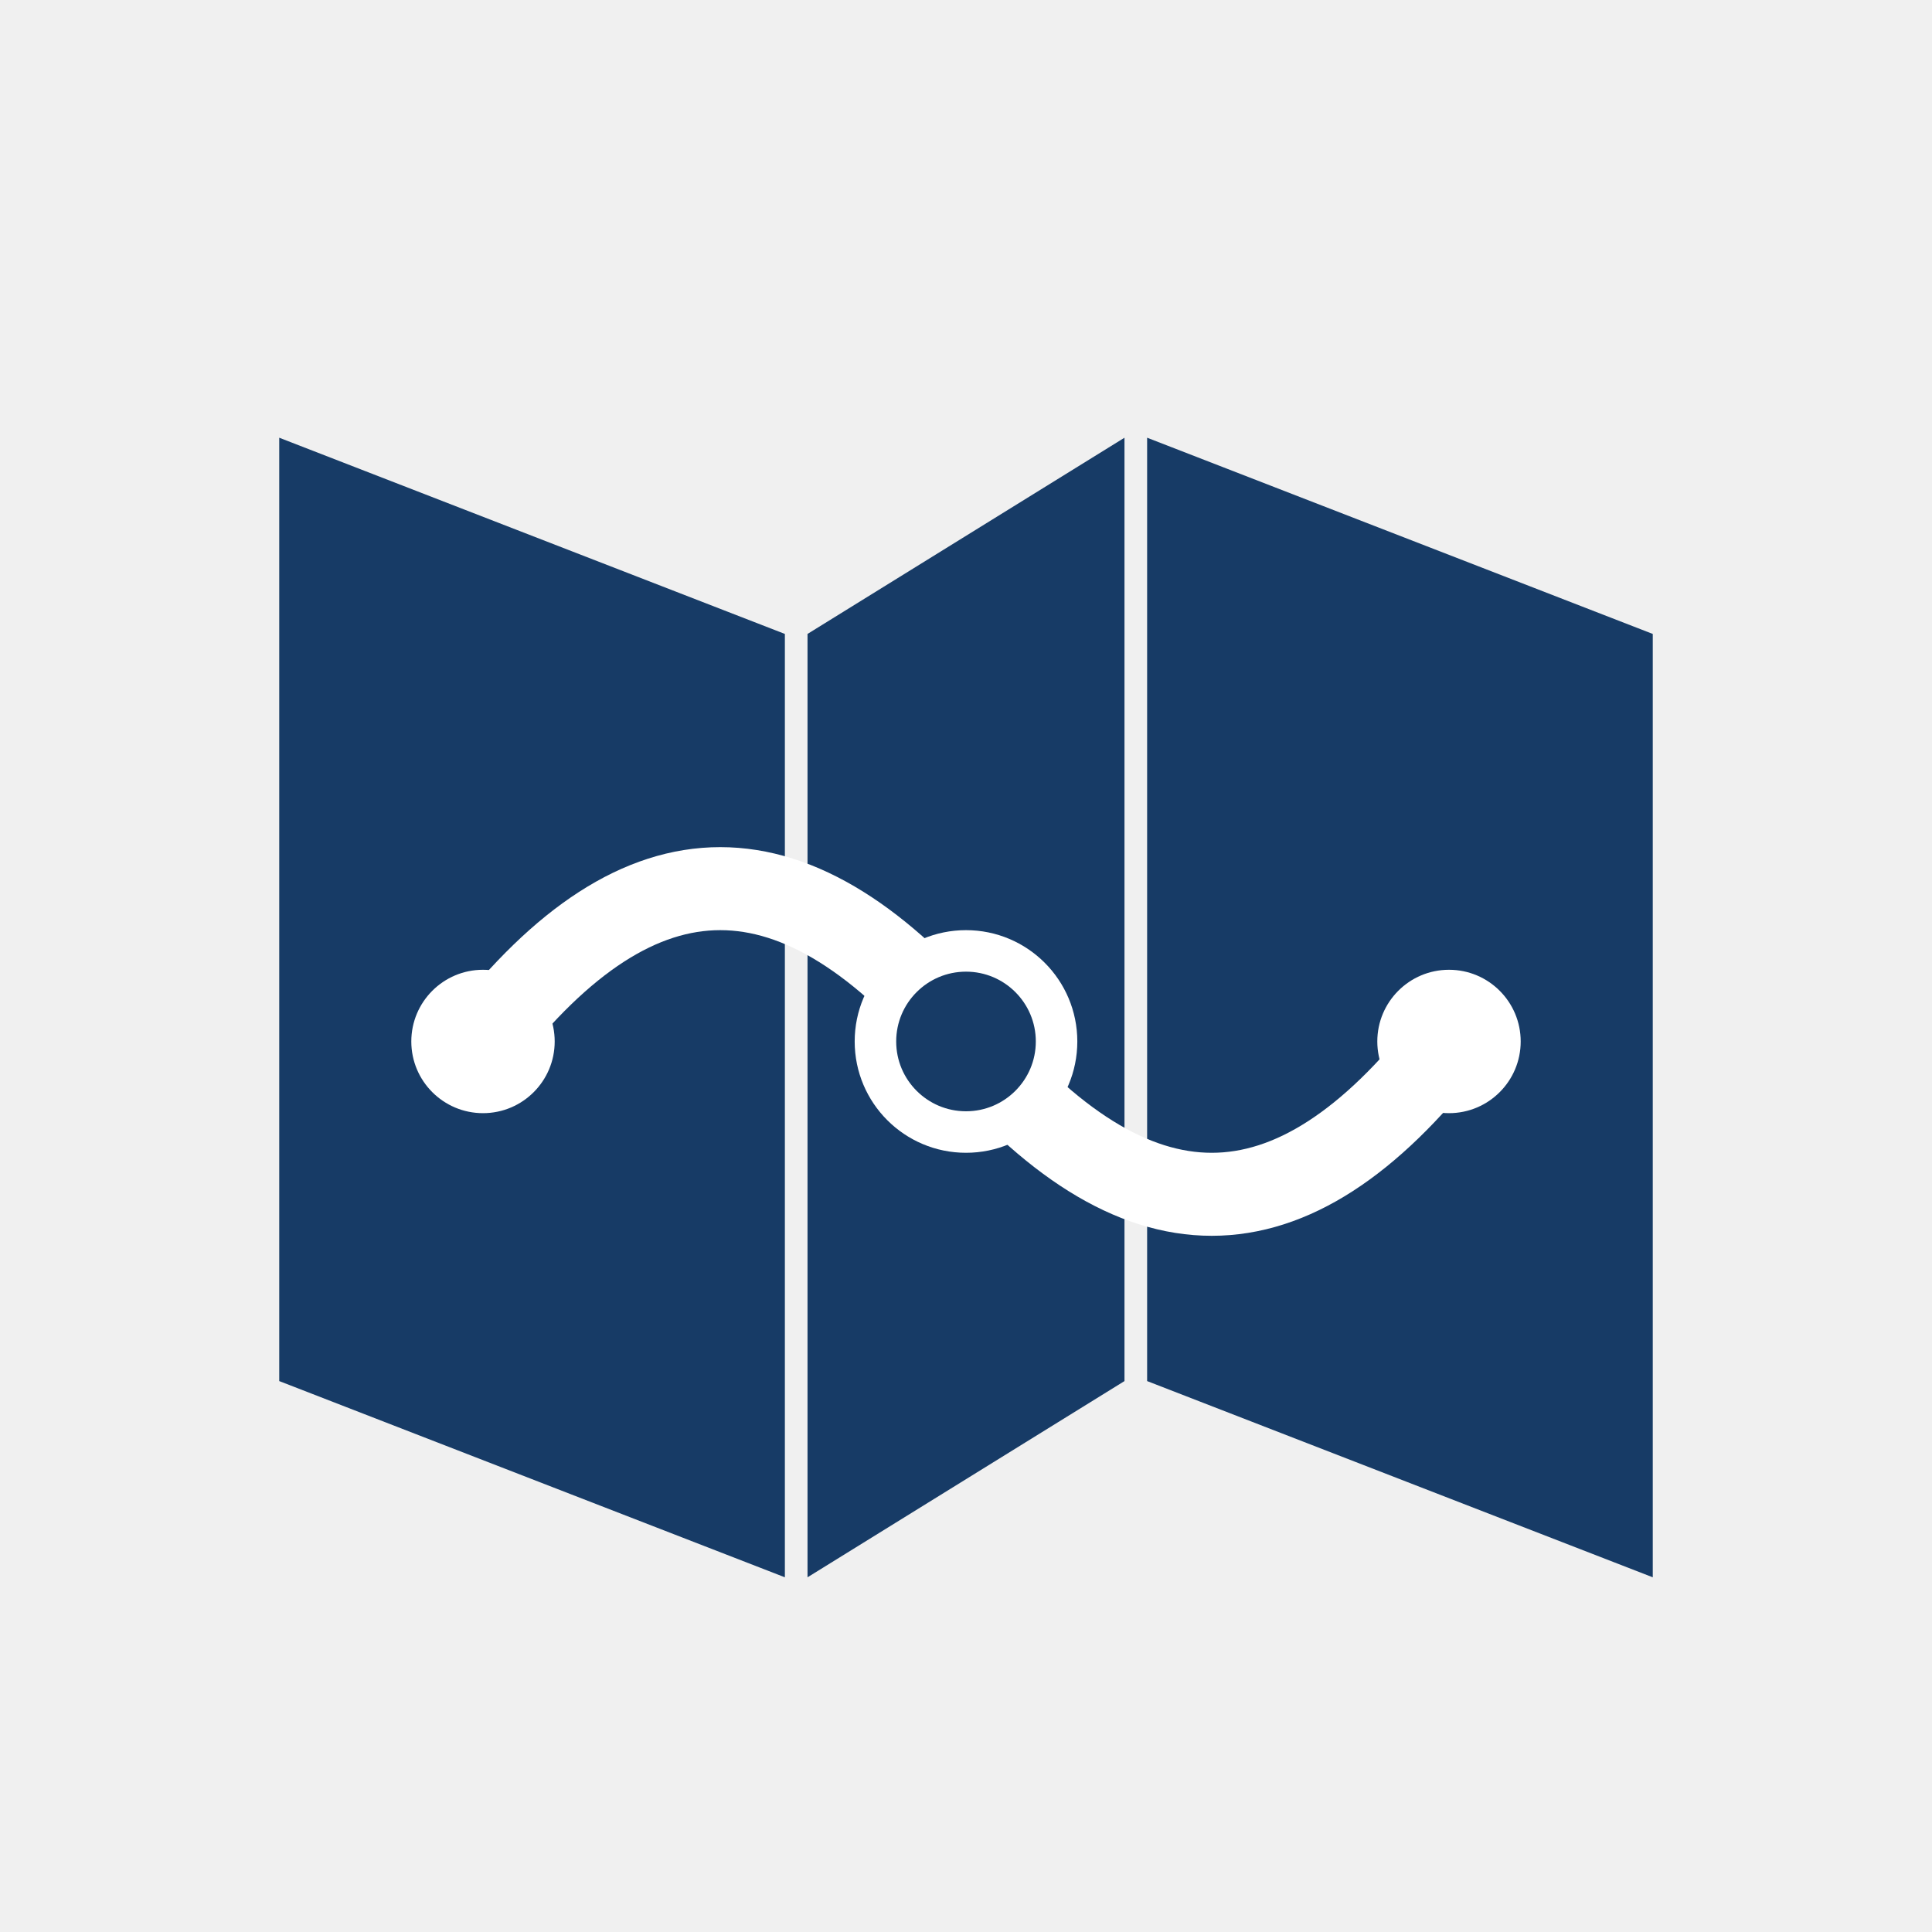
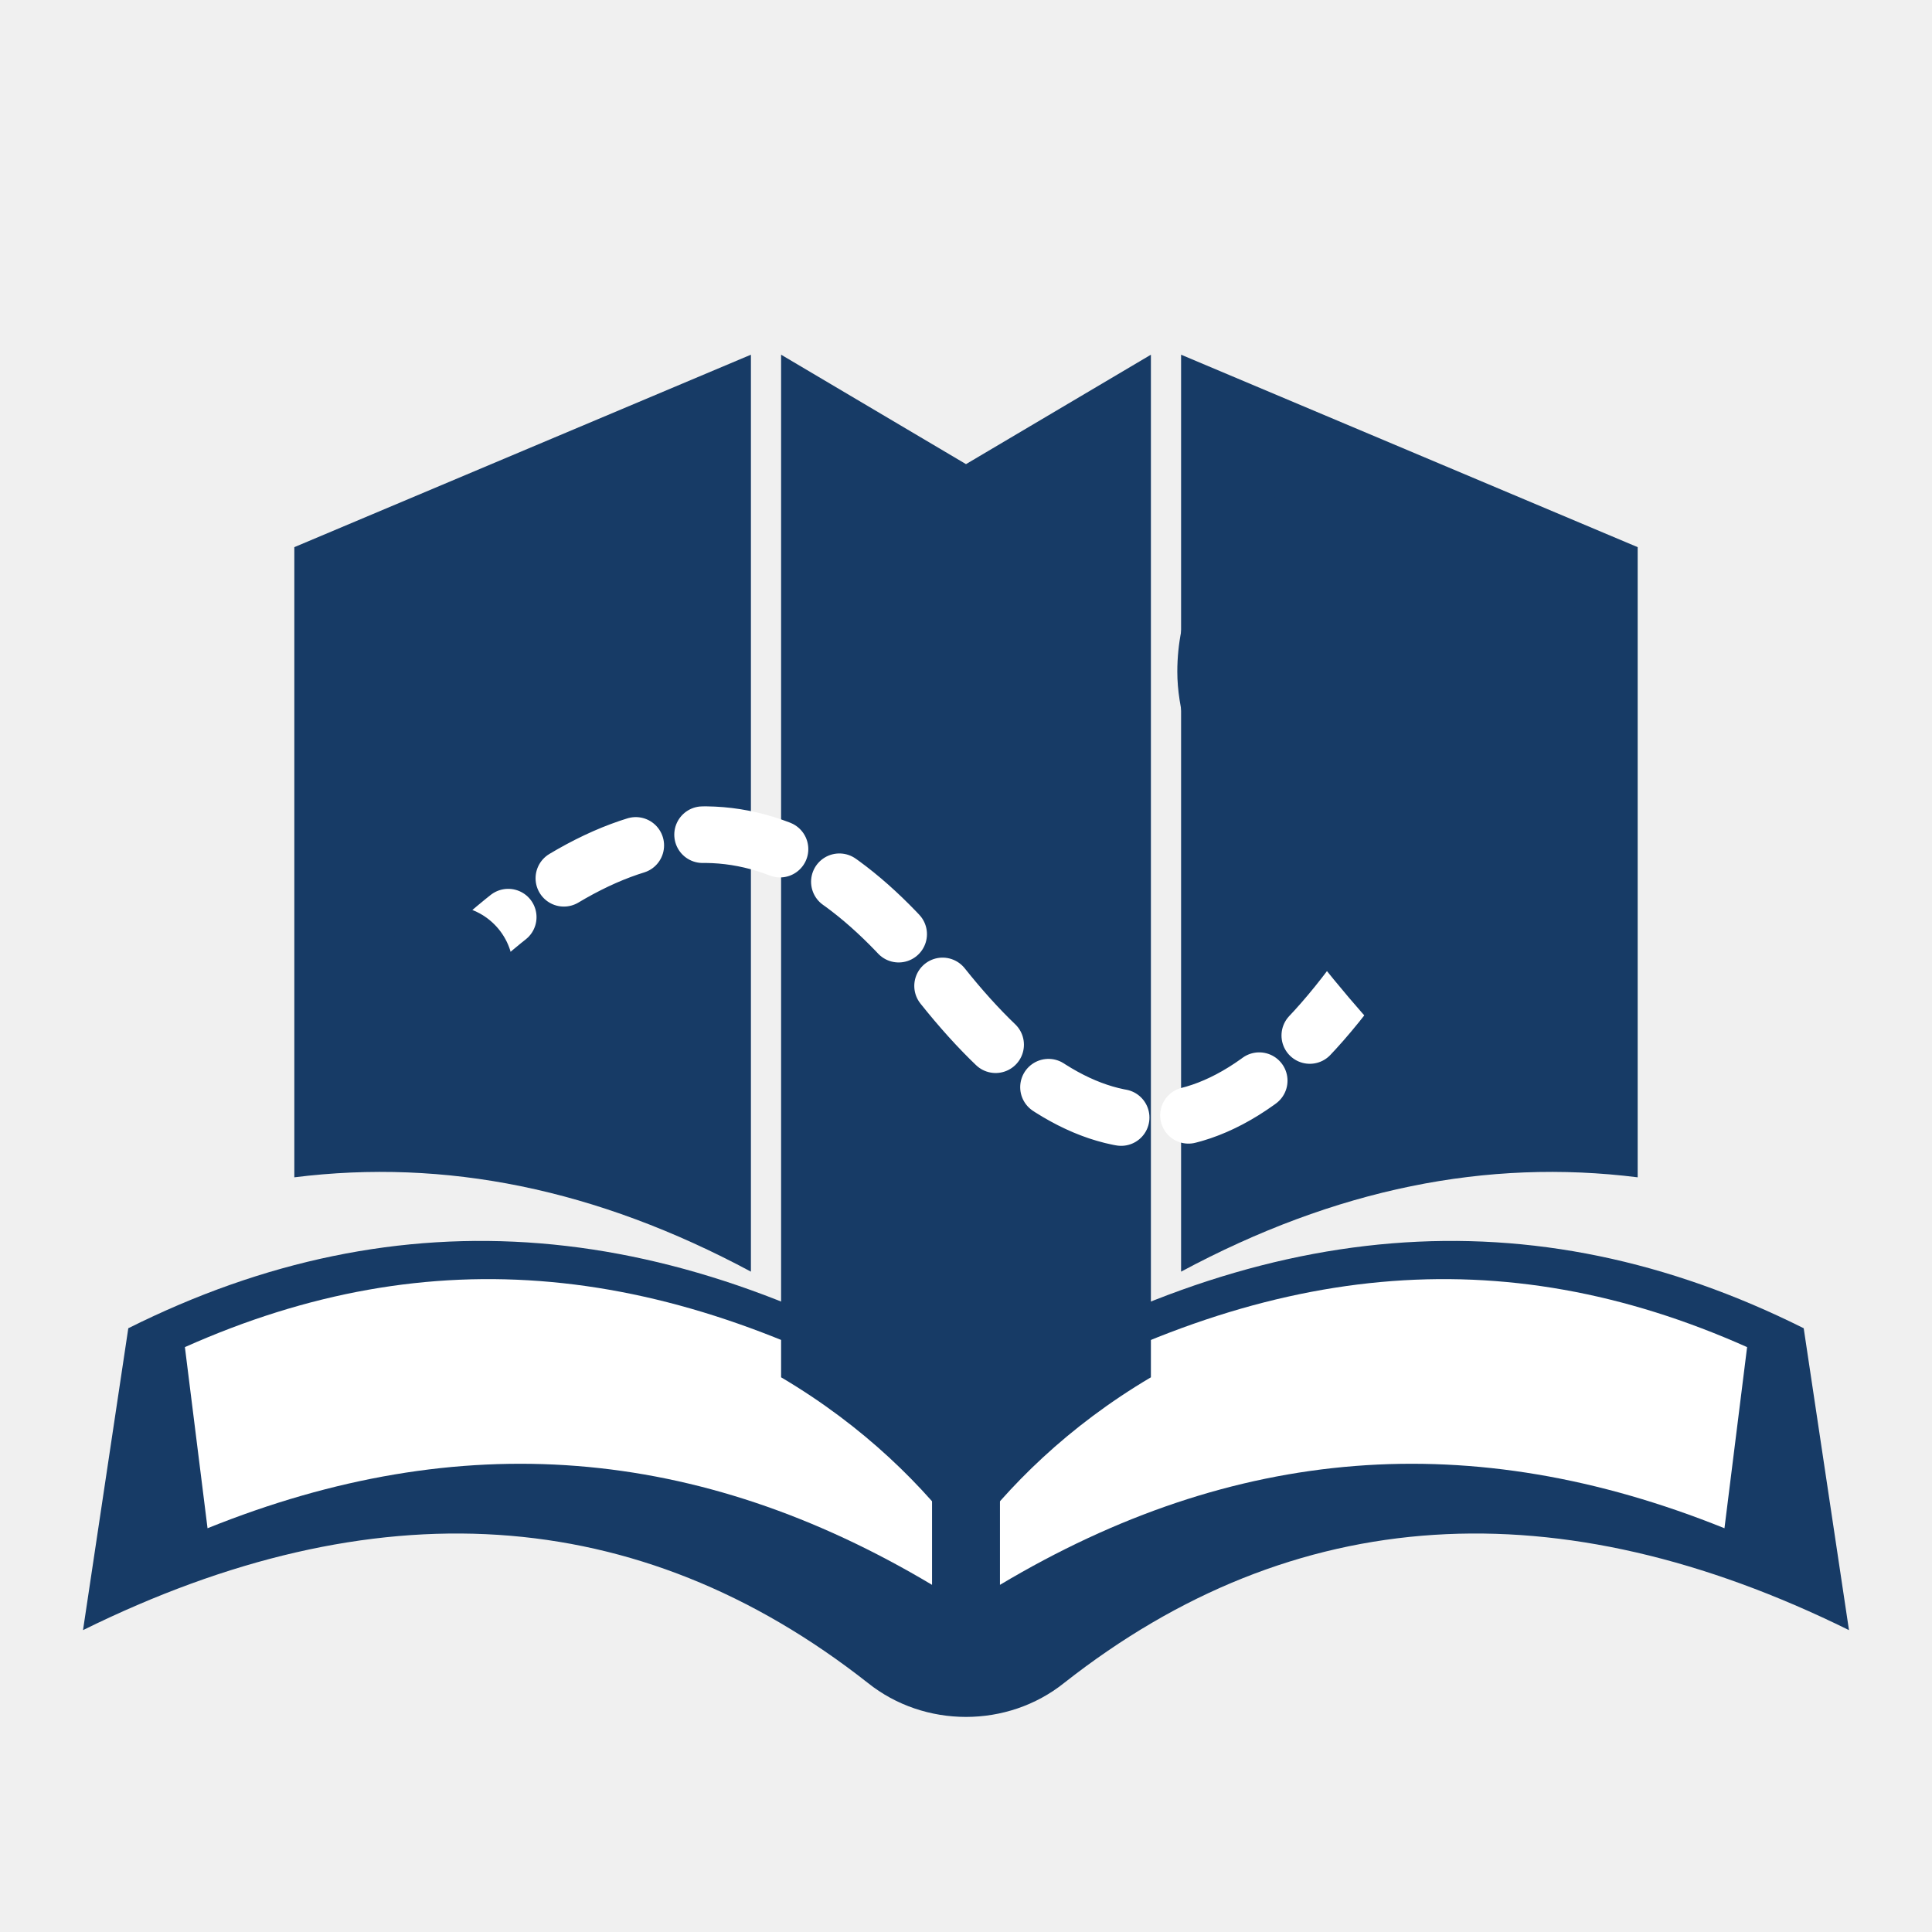
<svg xmlns="http://www.w3.org/2000/svg" viewBox="0 0 512 512" color="#173B66" role="img" aria-labelledby="title desc">
-   <path fill="currentColor" d="M74 116 208 168v250L74 366z" />
-   <path fill="currentColor" d="m214 168 84-52v250l-84 52z" />
-   <path fill="currentColor" d="m304 116 134 52v250l-134-52z" />
-   <path fill="none" stroke="#fff" stroke-linecap="round" stroke-linejoin="round" stroke-width="22" d="M128 276c42-54 83-54 128 0s86 54 128 0" />
-   <circle cx="128" cy="276" r="19" fill="#fff" />
-   <circle cx="256" cy="276" r="24" fill="currentColor" stroke="#fff" stroke-width="11" />
-   <circle cx="384" cy="276" r="19" fill="#fff" />
+   <path fill="currentColor" d="M34 352c72-36 145-30 222 18 77-48 150-54 222-18l12 80c-77-38-147-34-208 14-15 12-37 12-52 0-61-48-131-52-208-14z" />
+   <path fill="#fff" d="M49 357c65-29 128-23 198 18v45c-62-37-125-42-192-15z" />
+   <path fill="#fff" d="M463 357c-65-29-128-23-198 18v45c62-37 125-42 192-15z" />
+   <path fill="currentColor" d="m78 145 121-51v243c-41-22-81-30-121-25zm129-51 49 29 49-29v271c-22 13-38 29-49 44-11-15-27-31-49-44zm106 0 121 51v167c-40-5-80 3-121 25z" />
+   <path fill="none" stroke="#fff" stroke-linecap="round" stroke-width="15" stroke-dasharray="21 18" d="M119 257c52-51 92-45 129 2 38 49 76 55 118-9" />
+   <circle cx="119" cy="257" r="17" fill="currentColor" />
+   <path fill="currentColor" fill-rule="evenodd" d="M366 124c-30 0-54 24-54 54 0 39 54 96 54 96s54-57 54-96c0-30-24-54-54-54zm0 35a19 19 0 1 0 0 38 19 19 0 0 0 0-38z" />
</svg>
